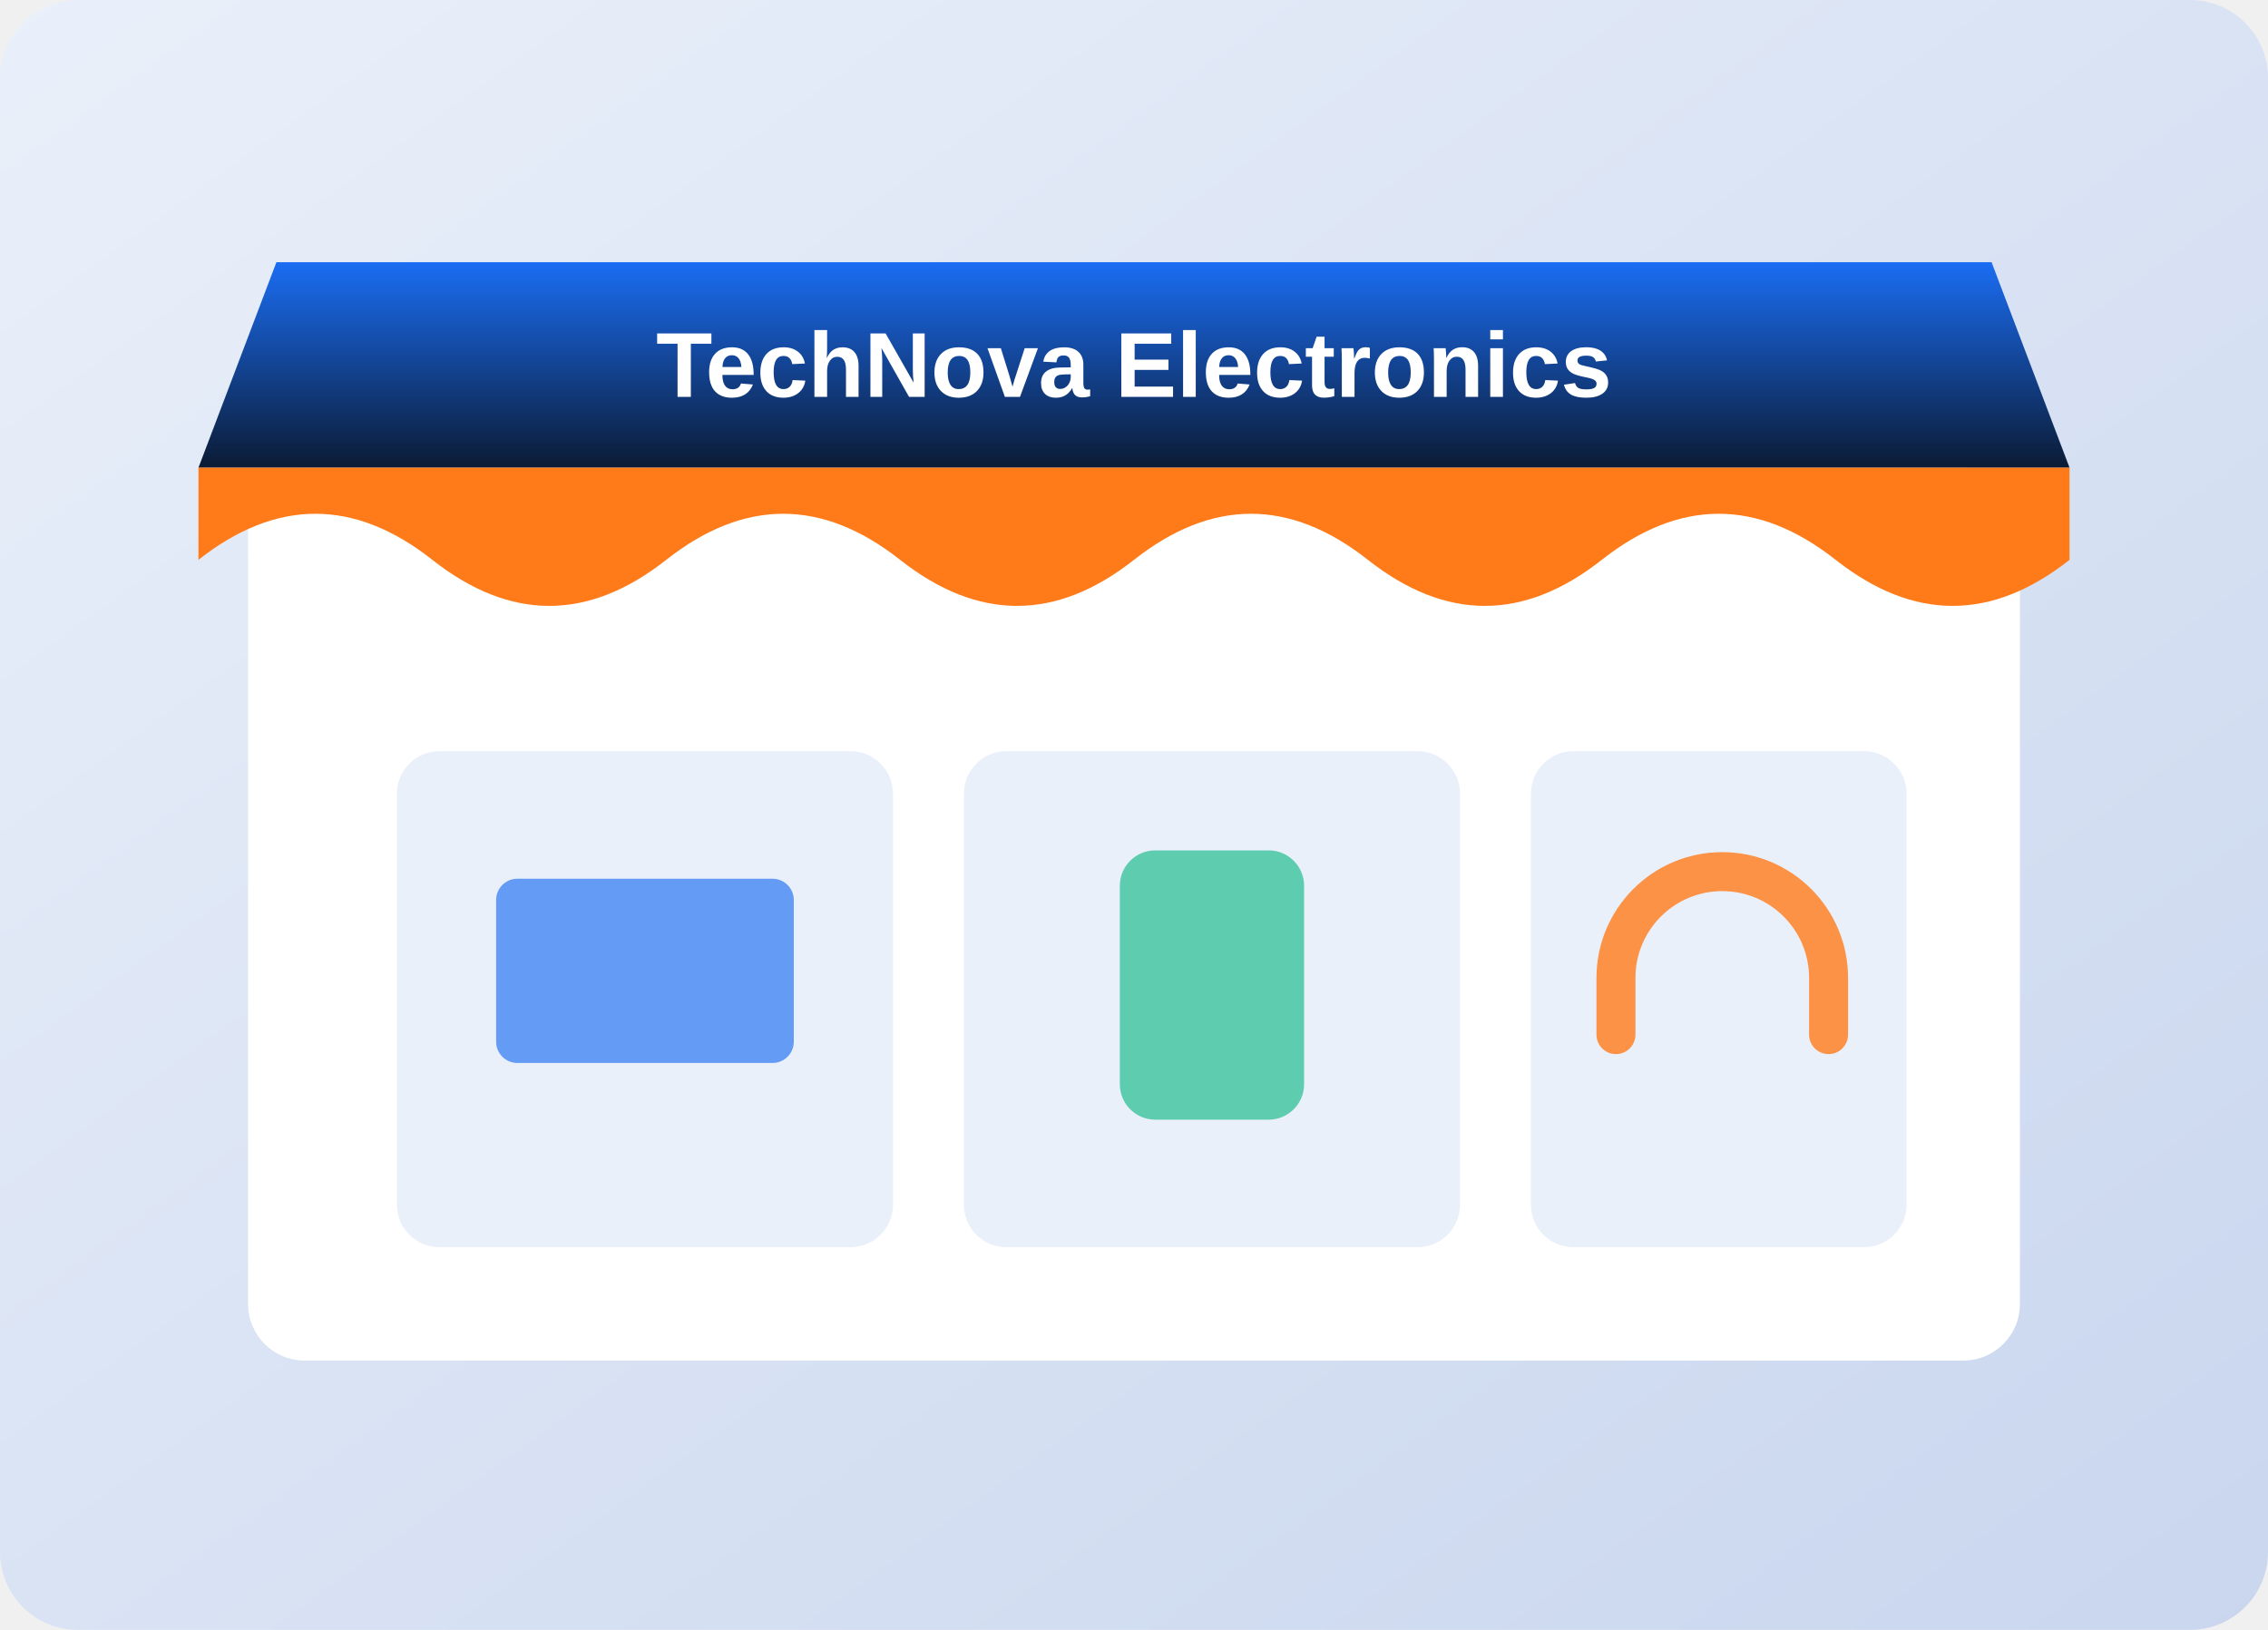
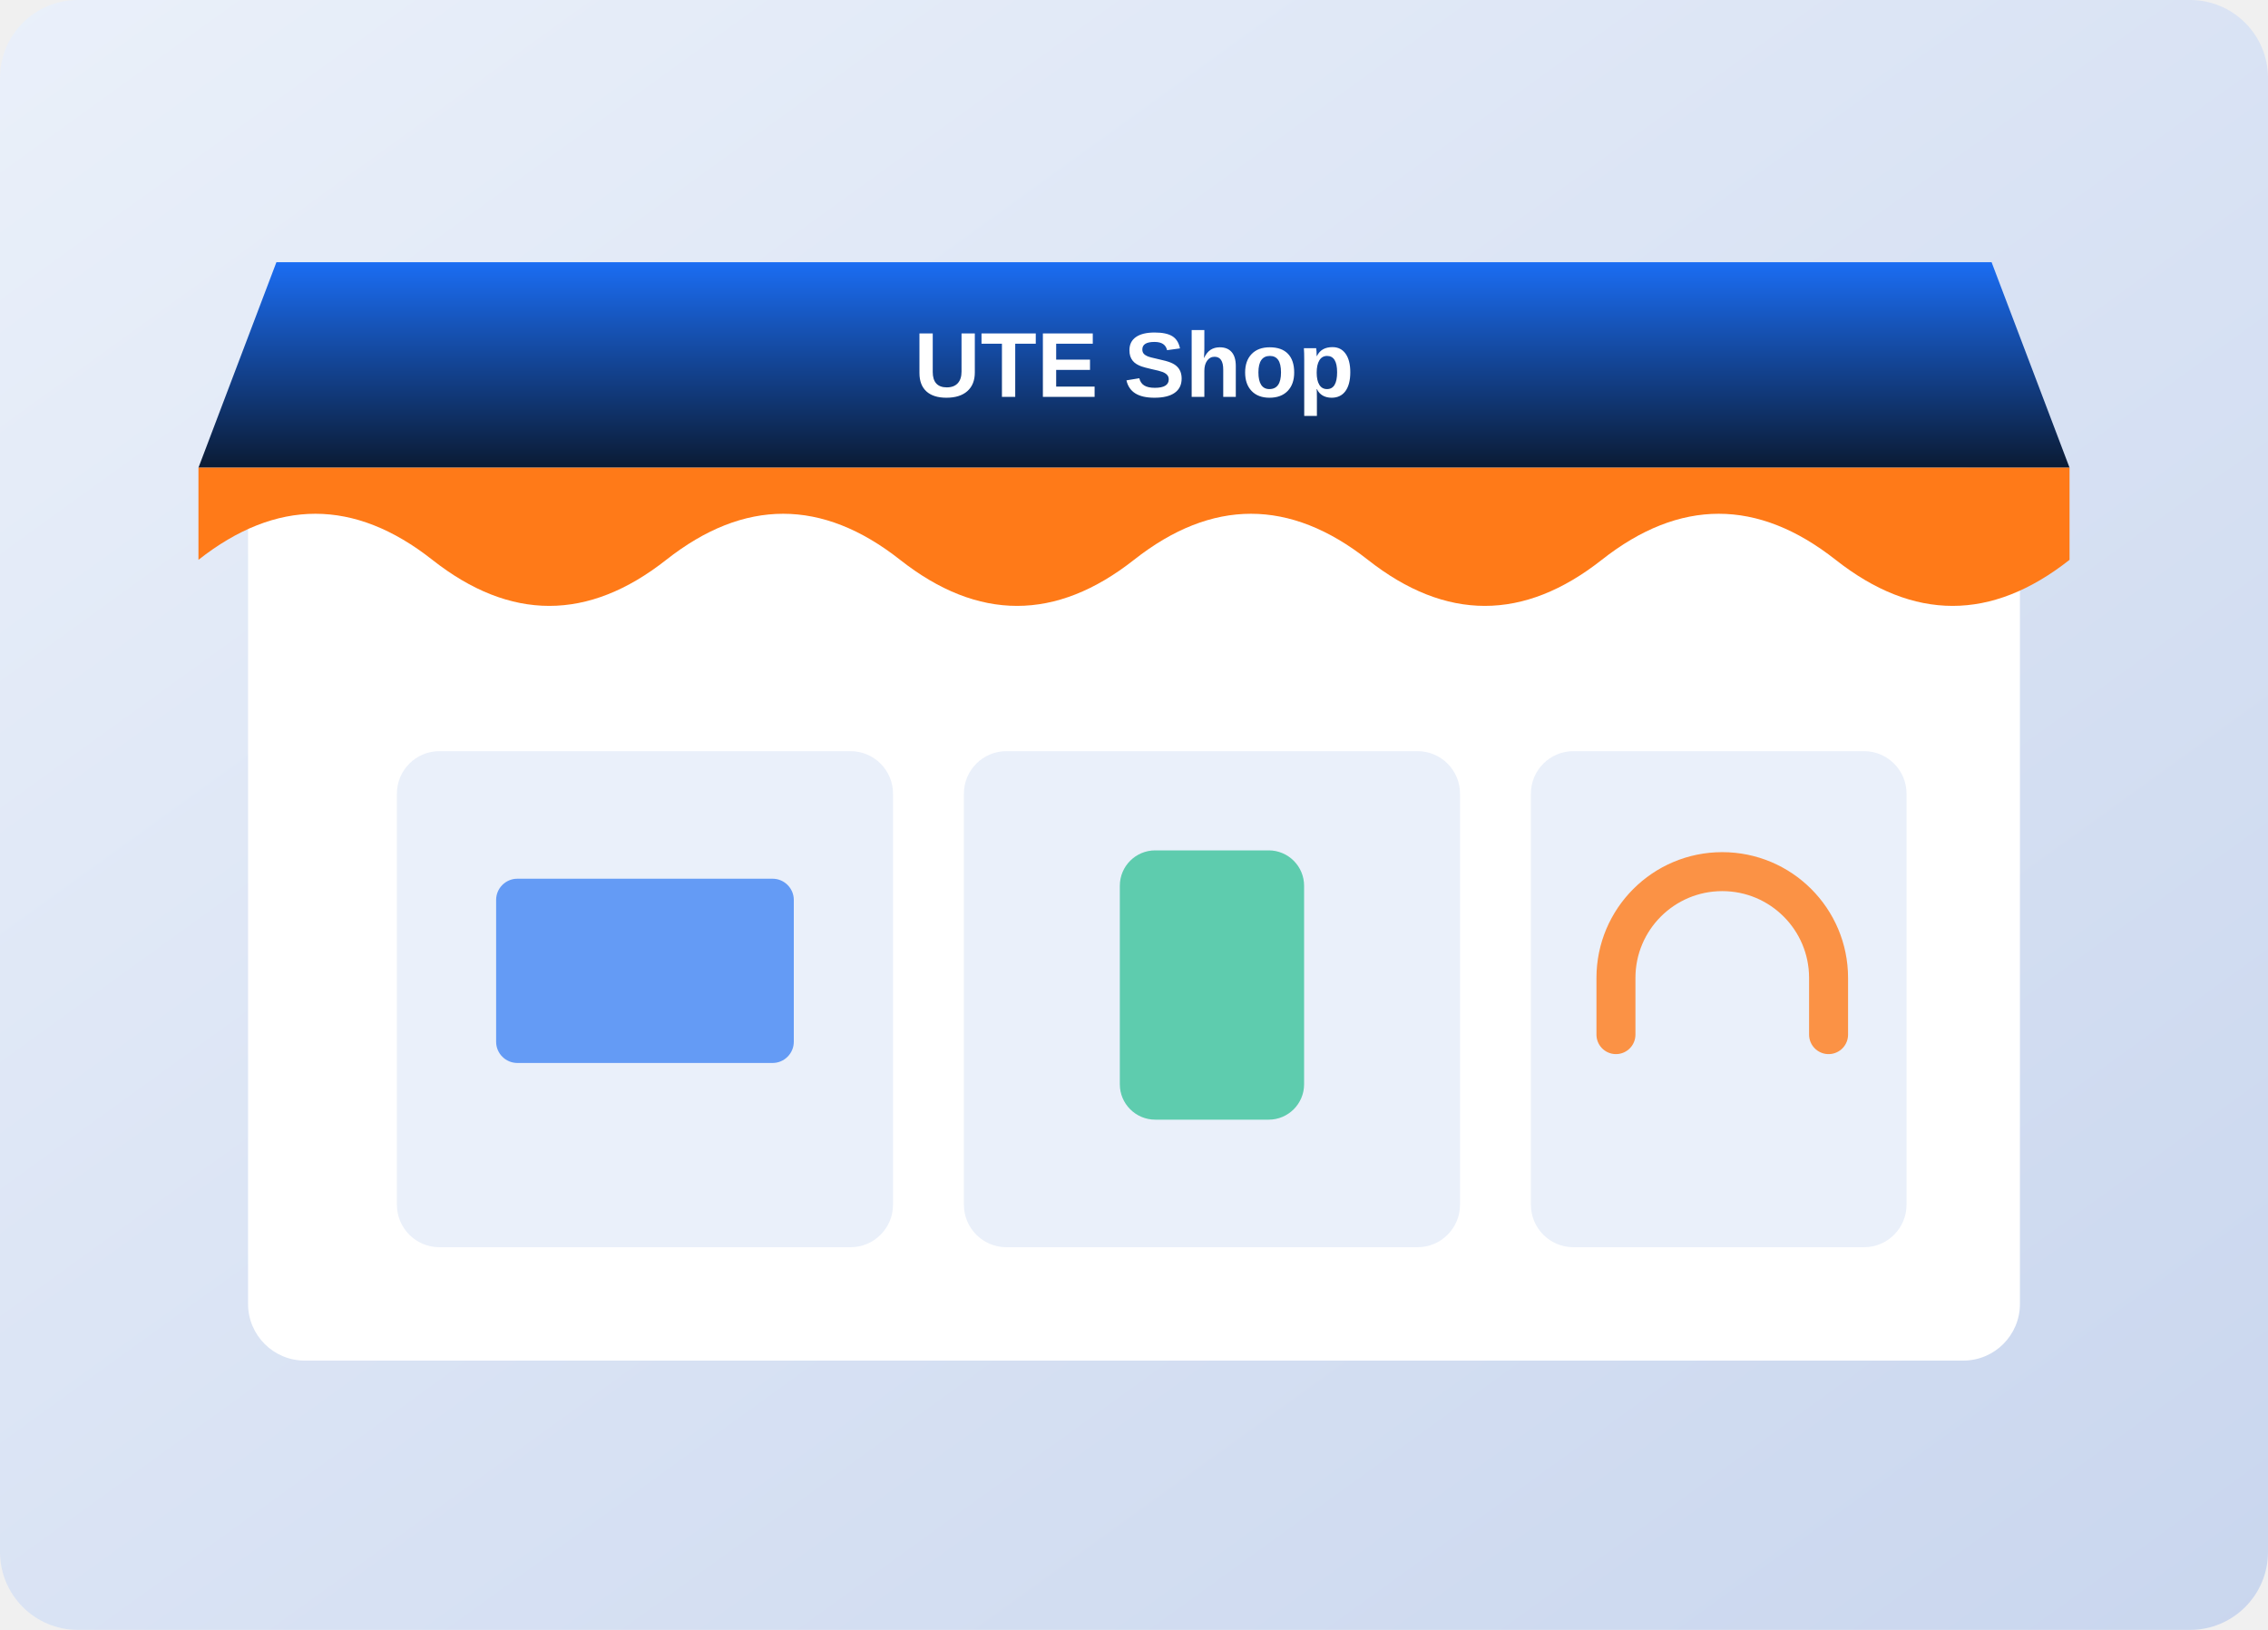
<svg xmlns="http://www.w3.org/2000/svg" viewBox="0 0 640 460" width="640" height="460">
  <defs>
    <linearGradient id="ab" x1="0" y1="0" x2="1" y2="1">
      <stop offset="0" stop-color="#eaf0fa" />
      <stop offset="1" stop-color="#c9d6ee" />
    </linearGradient>
    <linearGradient id="ab2" x1="0" y1="0" x2="0" y2="1">
      <stop offset="0" stop-color="#1b6df3" />
      <stop offset="1" stop-color="#0b1b34" />
    </linearGradient>
  </defs>
  <rect width="640" height="460" rx="22" fill="url(#ab)" />
  <rect x="70" y="132" width="500" height="252" rx="16" fill="#fff" />
  <path d="M56 132h528l-22-58H78z" fill="url(#ab2)" />
  <path d="M56 132h528v26q-33 26-66 0t-66 0-66 0-66 0-66 0-66 0-66 0-66 0z" fill="#ff7a18" />
  <rect x="112" y="212" width="140" height="140" rx="12" fill="#eaf0fa" />
  <rect x="272" y="212" width="140" height="140" rx="12" fill="#eaf0fa" />
  <rect x="432" y="212" width="106" height="140" rx="12" fill="#eaf0fa" />
  <rect x="140" y="248" width="84" height="52" rx="6" fill="#1b6df3" opacity=".65" />
  <rect x="316" y="240" width="52" height="76" rx="10" fill="#12b886" opacity=".65" />
  <path d="M456 292v-16a30 30 0 0 1 60 0v16" fill="none" stroke="#ff7a18" stroke-width="11" stroke-linecap="round" opacity=".8" />
-   <text x="320" y="112" font-family="Poppins,Arial" font-size="26" font-weight="700" fill="#fff" text-anchor="middle">TechNova Electronics</text>
+   <text x="320" y="112" font-family="Poppins,Arial" font-size="26" font-weight="700" fill="#fff" text-anchor="middle">UTE Shop</text>
</svg>
